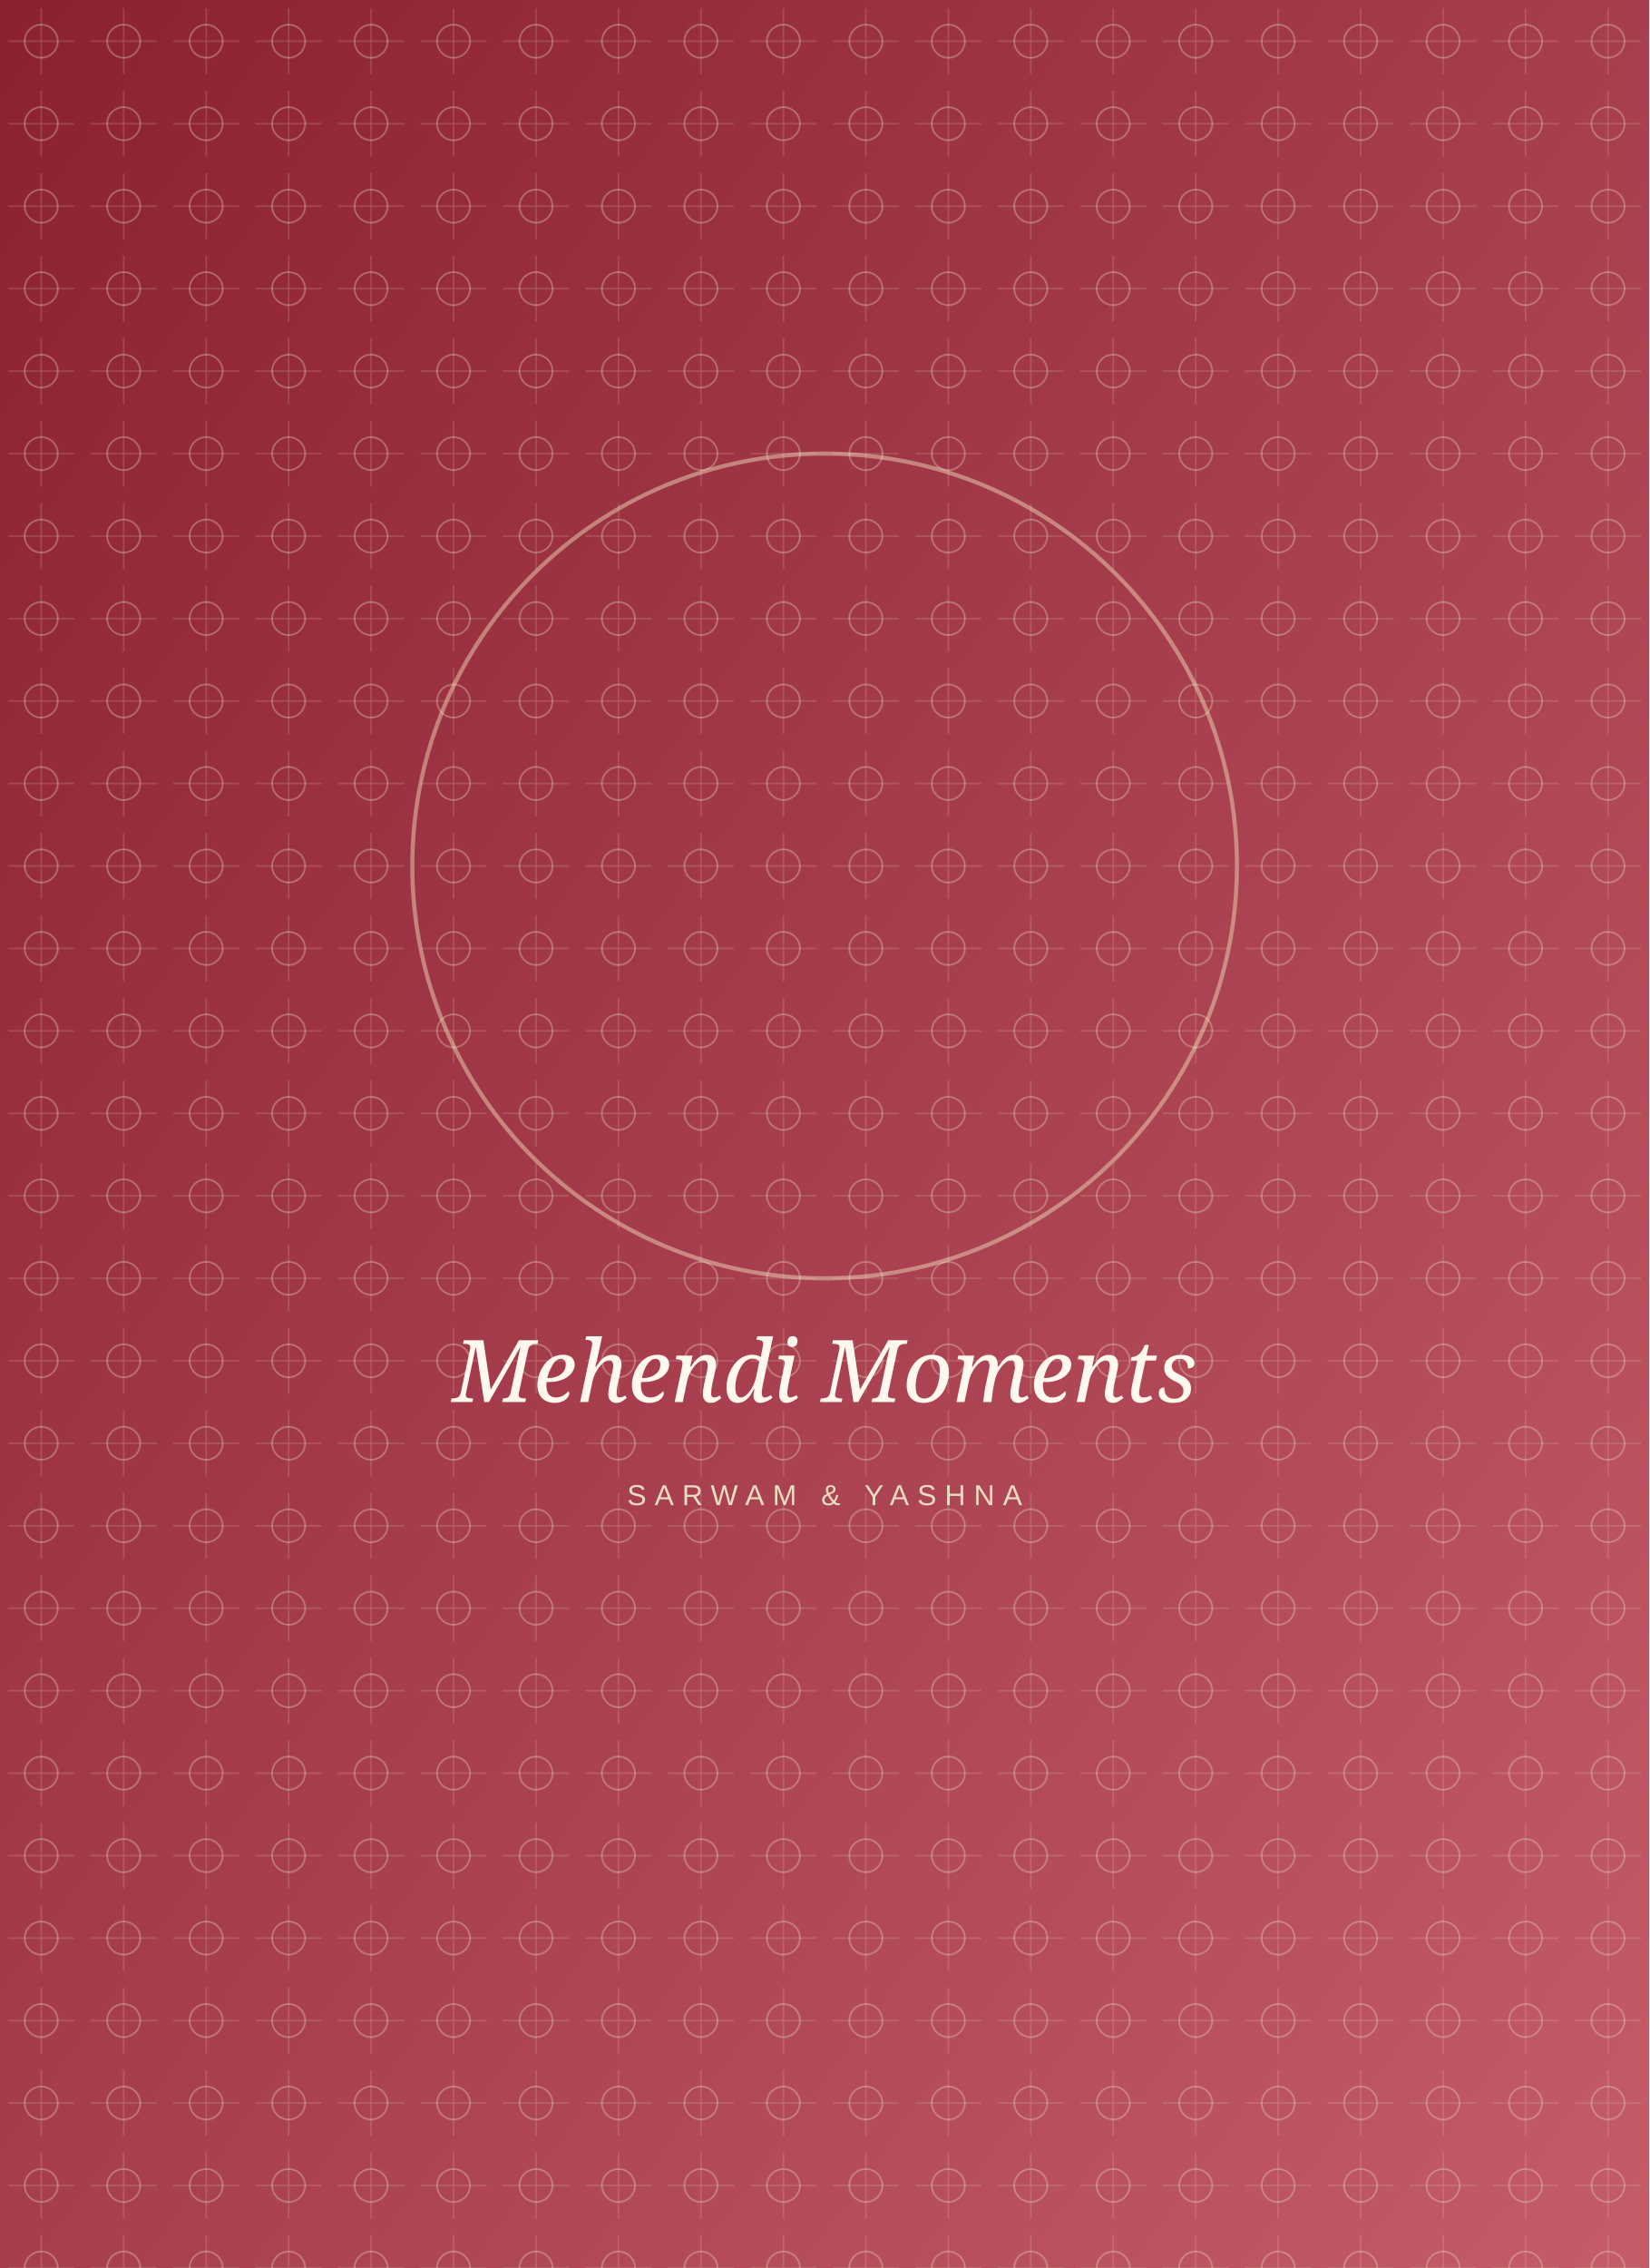
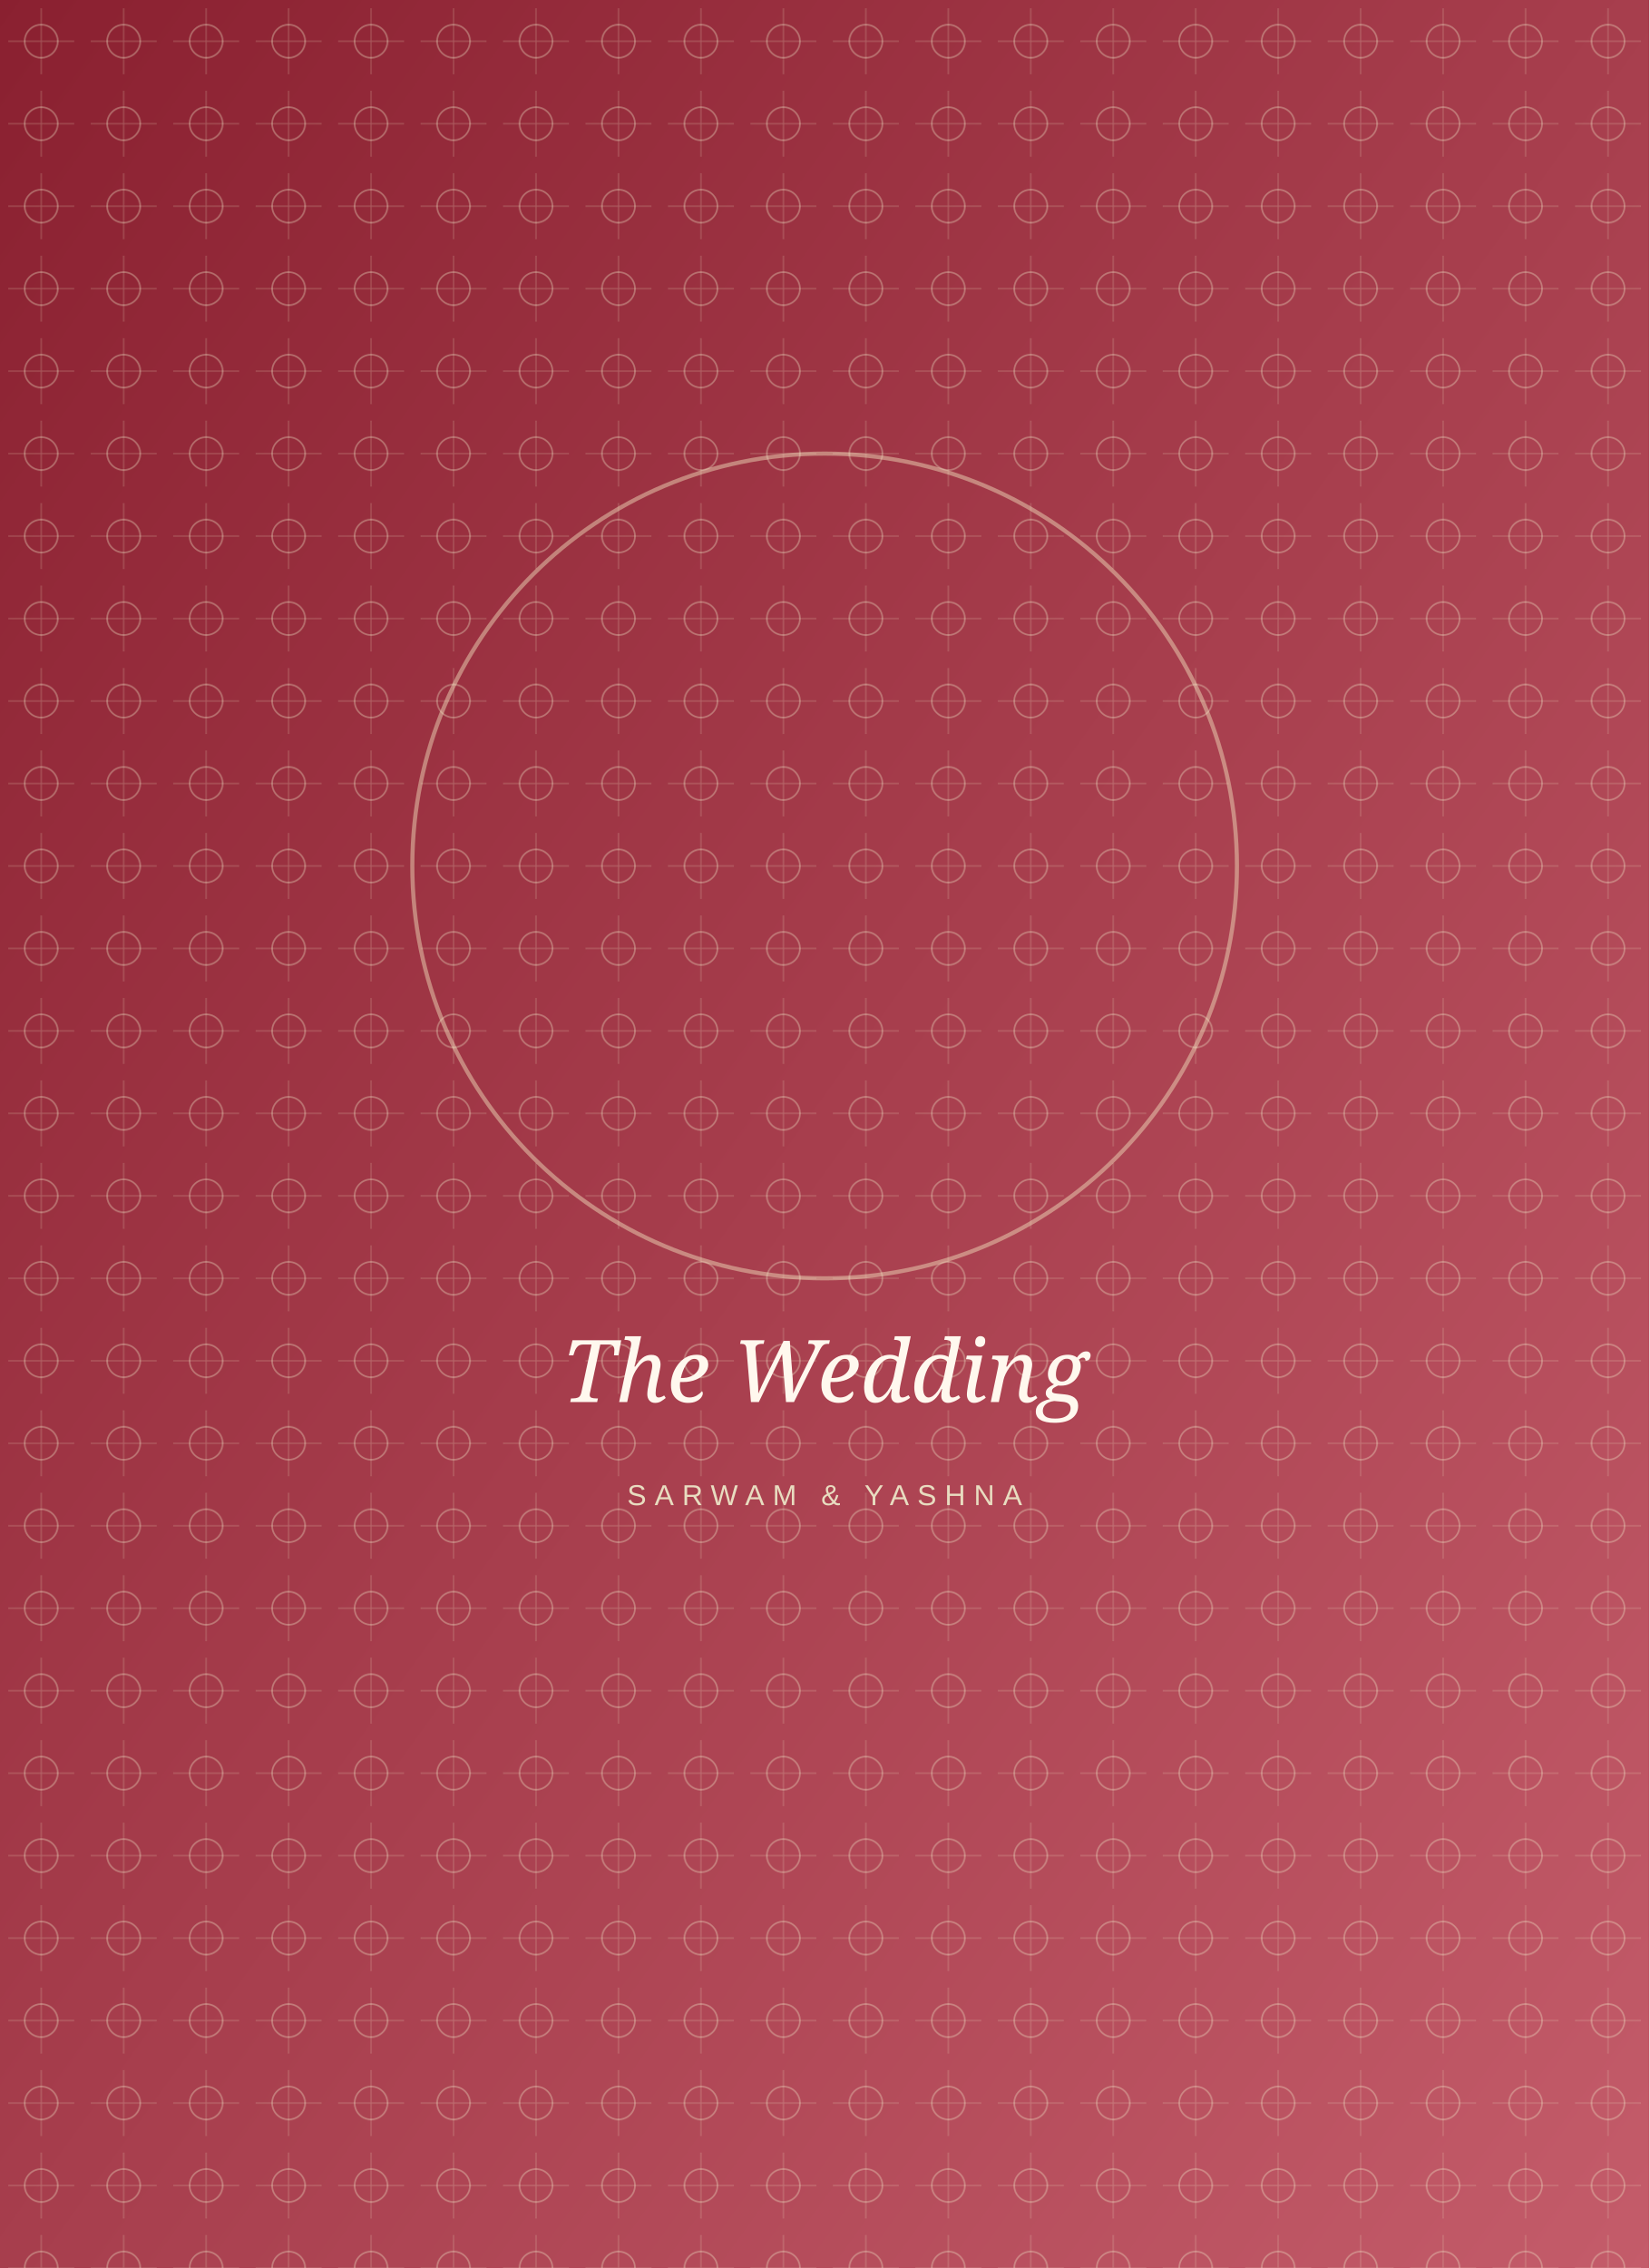
<svg xmlns="http://www.w3.org/2000/svg" viewBox="0 0 800 1100">
  <defs>
    <linearGradient id="bg" x1="0" y1="0" x2="1" y2="1">
      <stop stop-color="#8a2030" />
      <stop offset="1" stop-color="#c45c6a" />
    </linearGradient>
    <pattern id="p" width="40" height="40" patternUnits="userSpaceOnUse">
      <circle cx="20" cy="20" r="8" fill="none" stroke="#f0e8c8" stroke-width=".8" opacity=".35" />
      <path d="M20 4v32M4 20h32" stroke="#f0e8c8" stroke-width=".5" opacity=".25" />
    </pattern>
  </defs>
  <rect width="800" height="1100" fill="url(#bg)" />
  <rect width="800" height="1100" fill="url(#p)" />
  <circle cx="400" cy="420" r="200" fill="none" stroke="#f5e6c0" stroke-width="2" opacity=".45" />
-   <text x="400" y="680" text-anchor="middle" fill="#fff8ee" font-family="Georgia,serif" font-size="42" font-style="italic">Mehendi Moments</text>
+   <text x="400" y="680" text-anchor="middle" fill="#fff8ee" font-family="Georgia,serif" font-size="42" font-style="italic">The Wedding</text>
  <text x="400" y="730" text-anchor="middle" fill="#e8dcc0" font-family="Arial" font-size="14" letter-spacing="4">SARWAM &amp; YASHNA</text>
</svg>
